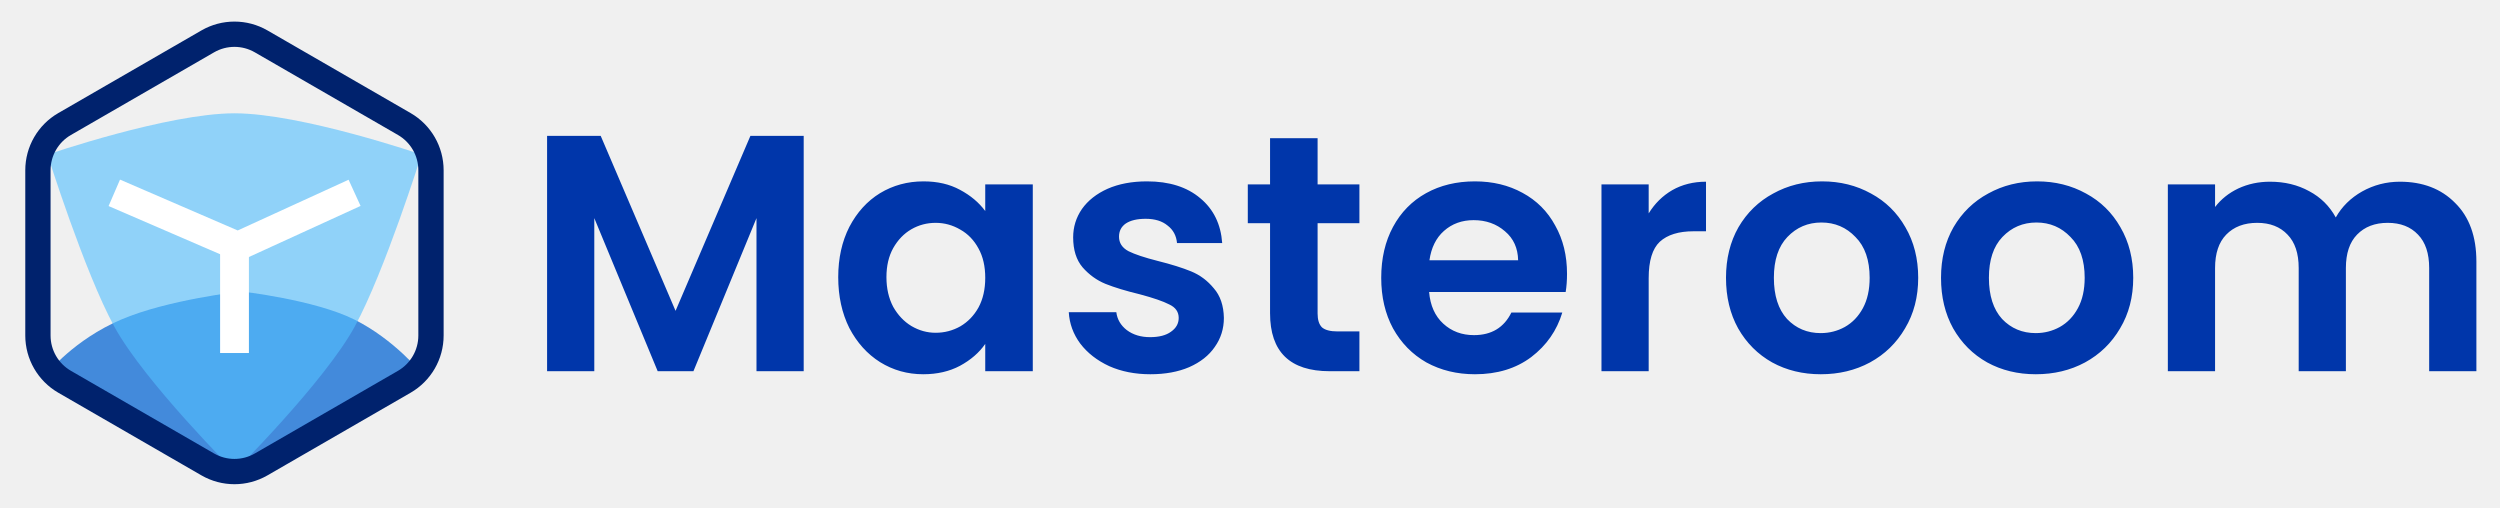
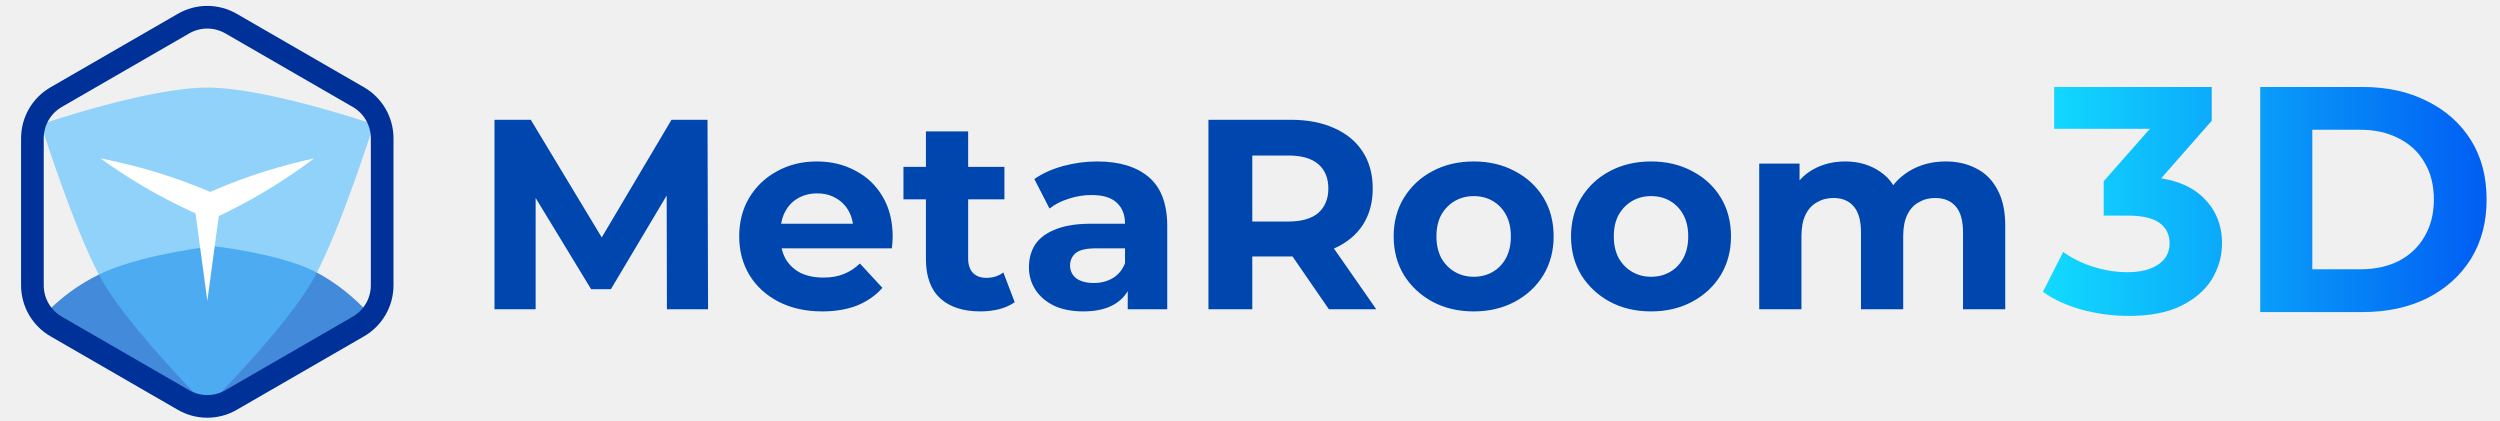
- <svg xmlns="http://www.w3.org/2000/svg" width="1276" height="259" viewBox="0 0 1276 259" fill="none">
-   <path d="M61.735 163.147C85.582 152.926 123.055 148.75 123.055 148.75C123.055 148.75 160.528 152.926 180.968 163.147C201.408 173.367 215.035 190.397 215.035 190.397L123.055 241.488L24.262 190.397C24.262 190.397 37.889 173.367 61.735 163.147Z" fill="#0063D3" fill-opacity="0.72" />
-   <path d="M119.694 57.827C153.776 57.827 215.125 78.9 215.125 78.9C215.125 78.9 196.379 138.609 181.042 166.707C165.727 194.765 119.826 240.554 119.694 240.687C119.601 240.594 73.667 194.777 58.345 166.707C43.008 138.609 24.262 78.9 24.262 78.9C24.262 78.9 85.611 57.827 119.694 57.827Z" fill="#54C0FF" fill-opacity="0.61" />
-   <path d="M106.039 21.12C114.471 16.252 124.86 16.252 133.292 21.12L206.347 63.299C214.779 68.166 219.974 77.164 219.974 86.9V171.257C219.974 180.994 214.779 189.991 206.347 194.859L133.292 237.038C124.86 241.905 114.471 241.905 106.039 237.038L32.984 194.859C24.551 189.991 19.357 180.994 19.357 171.257V86.9C19.357 77.164 24.551 68.166 32.984 63.299L106.039 21.12Z" stroke="#00226D" stroke-width="12.908" />
-   <path d="M58.338 98.42L121.41 125.673L180.978 98.42" stroke="white" stroke-width="14.702" />
-   <path d="M119.693 125.674V180.18" stroke="white" stroke-width="14.702" />
-   <path d="M410.204 69.338V189.466H386.109V111.331L353.926 189.466H335.683L303.328 111.331V189.466H279.233V69.338H306.597L344.804 158.659L383.011 69.338H410.204ZM427.83 141.449C427.83 131.811 429.723 123.263 433.509 115.806C437.41 108.348 442.63 102.611 449.17 98.595C455.825 94.579 463.225 92.572 471.372 92.572C478.485 92.572 484.681 94.006 489.959 96.874C495.351 99.743 499.654 103.357 502.867 107.717V94.121H527.133V189.466H502.867V175.525C499.769 180 495.466 183.729 489.959 186.712C484.566 189.581 478.313 191.015 471.2 191.015C463.168 191.015 455.825 188.95 449.17 184.819C442.63 180.689 437.41 174.894 433.509 167.437C429.723 159.864 427.83 151.201 427.83 141.449ZM502.867 141.793C502.867 135.942 501.719 130.951 499.425 126.82C497.13 122.575 494.032 119.362 490.131 117.182C486.23 114.888 482.042 113.74 477.567 113.74C473.093 113.74 468.962 114.83 465.176 117.01C461.39 119.19 458.292 122.403 455.882 126.648C453.588 130.779 452.44 135.712 452.44 141.449C452.44 147.186 453.588 152.234 455.882 156.594C458.292 160.839 461.39 164.109 465.176 166.404C469.077 168.699 473.207 169.846 477.567 169.846C482.042 169.846 486.23 168.756 490.131 166.576C494.032 164.281 497.13 161.069 499.425 156.938C501.719 152.693 502.867 147.645 502.867 141.793ZM587.152 191.015C579.35 191.015 572.351 189.638 566.155 186.884C559.959 184.016 555.026 180.172 551.354 175.353C547.797 170.534 545.847 165.199 545.503 159.348H569.769C570.228 163.019 572.006 166.06 575.104 168.469C578.317 170.879 582.275 172.083 586.979 172.083C591.569 172.083 595.126 171.165 597.65 169.33C600.289 167.494 601.608 165.142 601.608 162.273C601.608 159.176 600.002 156.881 596.789 155.389C593.692 153.783 588.701 152.062 581.816 150.226C574.703 148.505 568.851 146.727 564.262 144.891C559.787 143.055 555.886 140.244 552.559 136.458C549.346 132.672 547.74 127.566 547.74 121.141C547.74 115.863 549.231 111.044 552.215 106.684C555.312 102.324 559.672 98.882 565.294 96.358C571.031 93.834 577.743 92.572 585.431 92.572C596.789 92.572 605.853 95.44 612.623 101.177C619.392 106.799 623.121 114.429 623.81 124.067H600.748C600.404 120.28 598.797 117.297 595.929 115.117C593.175 112.822 589.446 111.675 584.742 111.675C580.382 111.675 576.997 112.478 574.588 114.085C572.293 115.691 571.146 117.928 571.146 120.797C571.146 124.009 572.752 126.476 575.965 128.197C579.177 129.803 584.168 131.467 590.938 133.188C597.822 134.909 603.501 136.687 607.976 138.523C612.451 140.359 616.294 143.227 619.507 147.128C622.834 150.915 624.555 155.963 624.67 162.273C624.67 167.781 623.121 172.714 620.023 177.074C617.04 181.434 612.68 184.876 606.943 187.401C601.321 189.81 594.724 191.015 587.152 191.015ZM672.501 113.912V160.036C672.501 163.249 673.247 165.601 674.739 167.092C676.345 168.469 678.984 169.158 682.656 169.158H693.842V189.466H678.697C658.389 189.466 648.235 179.599 648.235 159.864V113.912H636.876V94.121H648.235V70.542H672.501V94.121H693.842V113.912H672.501ZM799.806 139.728C799.806 143.17 799.576 146.268 799.117 149.022H729.415C729.989 155.906 732.398 161.298 736.644 165.199C740.889 169.1 746.109 171.051 752.305 171.051C761.254 171.051 767.622 167.207 771.408 159.52H797.396C794.642 168.699 789.365 176.271 781.563 182.237C773.761 188.089 764.18 191.015 752.821 191.015C743.642 191.015 735.381 189.007 728.038 184.991C720.81 180.861 715.131 175.067 711 167.609C706.984 160.151 704.977 151.546 704.977 141.793C704.977 131.926 706.984 123.263 711 115.806C715.016 108.348 720.638 102.611 727.866 98.595C735.095 94.579 743.413 92.572 752.821 92.572C761.885 92.572 769.974 94.522 777.088 98.423C784.316 102.324 789.881 107.889 793.782 115.117C797.798 122.231 799.806 130.434 799.806 139.728ZM774.851 132.844C774.736 126.648 772.498 121.714 768.138 118.043C763.779 114.257 758.443 112.363 752.133 112.363C746.167 112.363 741.118 114.199 736.988 117.871C732.972 121.428 730.505 126.419 729.587 132.844H774.851ZM841.487 108.921C844.585 103.873 848.6 99.915 853.534 97.046C858.582 94.178 864.319 92.744 870.744 92.744V118.043H864.377C856.804 118.043 851.067 119.821 847.166 123.378C843.38 126.935 841.487 133.131 841.487 141.965V189.466H817.392V94.121H841.487V108.921ZM929.311 191.015C920.132 191.015 911.871 189.007 904.528 184.991C897.185 180.861 891.391 175.067 887.145 167.609C883.015 160.151 880.95 151.546 880.95 141.793C880.95 132.041 883.072 123.435 887.317 115.978C891.677 108.52 897.586 102.783 905.044 98.767C912.502 94.637 920.82 92.572 929.999 92.572C939.178 92.572 947.496 94.637 954.954 98.767C962.412 102.783 968.263 108.52 972.509 115.978C976.869 123.435 979.049 132.041 979.049 141.793C979.049 151.546 976.811 160.151 972.337 167.609C967.977 175.067 962.01 180.861 954.438 184.991C946.98 189.007 938.604 191.015 929.311 191.015ZM929.311 170.018C933.671 170.018 937.744 168.986 941.53 166.92C945.431 164.74 948.529 161.528 950.824 157.282C953.118 153.037 954.266 147.874 954.266 141.793C954.266 132.729 951.856 125.788 947.037 120.969C942.333 116.035 936.539 113.568 929.655 113.568C922.771 113.568 916.977 116.035 912.272 120.969C907.683 125.788 905.388 132.729 905.388 141.793C905.388 150.857 907.626 157.856 912.1 162.79C916.69 167.609 922.427 170.018 929.311 170.018ZM1039.06 191.015C1029.88 191.015 1021.62 189.007 1014.28 184.991C1006.93 180.861 1001.14 175.067 996.895 167.609C992.764 160.151 990.699 151.546 990.699 141.793C990.699 132.041 992.822 123.435 997.067 115.978C1001.43 108.52 1007.34 102.783 1014.79 98.767C1022.25 94.637 1030.57 92.572 1039.75 92.572C1048.93 92.572 1057.25 94.637 1064.7 98.767C1072.16 102.783 1078.01 108.52 1082.26 115.978C1086.62 123.435 1088.8 132.041 1088.8 141.793C1088.8 151.546 1086.56 160.151 1082.09 167.609C1077.73 175.067 1071.76 180.861 1064.19 184.991C1056.73 189.007 1048.35 191.015 1039.06 191.015ZM1039.06 170.018C1043.42 170.018 1047.49 168.986 1051.28 166.92C1055.18 164.74 1058.28 161.528 1060.57 157.282C1062.87 153.037 1064.02 147.874 1064.02 141.793C1064.02 132.729 1061.61 125.788 1056.79 120.969C1052.08 116.035 1046.29 113.568 1039.4 113.568C1032.52 113.568 1026.73 116.035 1022.02 120.969C1017.43 125.788 1015.14 132.729 1015.14 141.793C1015.14 150.857 1017.38 157.856 1021.85 162.79C1026.44 167.609 1032.18 170.018 1039.06 170.018ZM1224.88 92.744C1236.58 92.744 1245.99 96.358 1253.1 103.586C1260.33 110.7 1263.95 120.682 1263.95 133.532V189.466H1239.85V136.802C1239.85 129.344 1237.96 123.665 1234.17 119.764C1230.39 115.748 1225.22 113.74 1218.68 113.74C1212.14 113.74 1206.92 115.748 1203.02 119.764C1199.24 123.665 1197.34 129.344 1197.34 136.802V189.466H1173.25V136.802C1173.25 129.344 1171.36 123.665 1167.57 119.764C1163.78 115.748 1158.62 113.74 1152.08 113.74C1145.43 113.74 1140.15 115.748 1136.25 119.764C1132.46 123.665 1130.57 129.344 1130.57 136.802V189.466H1106.47V94.121H1130.57V105.651C1133.66 101.636 1137.62 98.481 1142.44 96.186C1147.38 93.891 1152.77 92.744 1158.62 92.744C1166.08 92.744 1172.73 94.35 1178.58 97.563C1184.44 100.66 1188.97 105.135 1192.18 110.987C1195.28 105.479 1199.75 101.062 1205.6 97.735C1211.57 94.407 1218 92.744 1224.88 92.744Z" fill="#0036AA" />
+ <svg xmlns="http://www.w3.org/2000/svg" width="1434" height="241" viewBox="0 0 1434 241" fill="none">
+   <path d="M60.966 155.562C84.812 145.342 122.285 141.165 122.285 141.165C122.285 141.165 159.759 145.342 180.198 155.562C200.638 165.782 214.265 182.813 214.265 182.813L122.285 233.903L23.492 182.813C23.492 182.813 37.119 165.782 60.966 155.562Z" fill="#0063D3" fill-opacity="0.72" />
+   <path d="M118.924 50.242C153.006 50.242 214.356 71.315 214.356 71.315C214.356 71.315 195.61 131.024 180.273 159.122C164.958 187.18 119.056 232.969 118.924 233.102C118.831 233.009 72.897 187.192 57.575 159.122C42.238 131.024 23.492 71.315 23.492 71.315C23.492 71.315 84.841 50.242 118.924 50.242Z" fill="#54C0FF" fill-opacity="0.61" />
+   <path d="M105.269 13.535C113.701 8.667 124.09 8.667 132.522 13.535L205.577 55.714C214.009 60.582 219.204 69.579 219.204 79.316V163.672C219.204 173.409 214.009 182.406 205.577 187.274L132.522 229.453C124.09 234.321 113.701 234.321 105.269 229.453L32.214 187.274C23.782 182.406 18.587 173.409 18.587 163.672V79.316C18.587 69.579 23.782 60.582 32.214 55.714L105.269 13.535Z" stroke="#003199" stroke-width="13" />
+   <path d="M57.569 90.835C59.428 92.172 61.296 93.487 63.175 94.779C80.081 106.408 97.774 116.216 116.255 124.201C116.745 124.413 117.235 124.623 117.726 124.832L120.683 126.129L123.697 124.769C141.476 116.522 158.473 106.565 174.687 94.897C176.538 93.565 178.378 92.211 180.208 90.835C180.208 90.835 180.208 90.835 180.208 90.835C177.97 91.32 175.742 91.827 173.525 92.357C154.095 96.996 135.448 103.346 117.584 111.407L123.554 111.344C123.066 111.13 122.576 110.917 122.087 110.705C103.606 102.719 84.338 96.556 64.283 92.215C62.054 91.732 59.816 91.272 57.569 90.835Z" fill="white" />
+   <path d="M126.275 118.089C121.374 118.089 116.473 118.089 111.572 118.089C111.695 118.997 111.817 119.906 111.94 120.814C114.145 137.166 116.351 153.518 118.556 169.87C118.679 170.778 118.801 171.687 118.924 172.595C118.924 172.595 118.924 172.595 118.924 172.595C119.046 171.687 119.169 170.778 119.291 169.87C121.497 153.518 123.702 137.166 125.907 120.814C126.03 119.906 126.152 118.997 126.275 118.089Z" fill="white" />
+   <path d="M283.647 177.38V68.702H304.451L350.717 145.398H339.694L385.183 68.702H405.832L406.143 177.38H382.544L382.389 104.877H386.736L350.406 165.892H339.073L301.967 104.877H307.246V177.38H283.647ZM471.672 178.622C462.15 178.622 453.766 176.759 446.521 173.033C439.379 169.307 433.842 164.236 429.909 157.818C425.976 151.298 424.009 143.897 424.009 135.617C424.009 127.233 425.924 119.833 429.753 113.416C433.686 106.895 439.017 101.823 445.745 98.201C452.472 94.475 460.08 92.612 468.567 92.612C476.744 92.612 484.092 94.371 490.613 97.89C497.237 101.306 502.464 106.274 506.294 112.795C510.123 119.212 512.038 126.923 512.038 135.927C512.038 136.859 511.986 137.946 511.883 139.188C511.779 140.326 511.676 141.413 511.572 142.448H443.726V128.32H498.842L489.526 132.512C489.526 128.165 488.646 124.387 486.887 121.178C485.127 117.97 482.695 115.486 479.59 113.726C476.485 111.863 472.862 110.932 468.722 110.932C464.582 110.932 460.908 111.863 457.699 113.726C454.594 115.486 452.162 118.021 450.402 121.334C448.643 124.542 447.763 128.372 447.763 132.822V136.548C447.763 141.103 448.746 145.139 450.713 148.658C452.783 152.074 455.629 154.713 459.252 156.576C462.978 158.336 467.325 159.216 472.293 159.216C476.744 159.216 480.625 158.543 483.937 157.197C487.353 155.852 490.458 153.833 493.252 151.142L506.138 165.115C502.309 169.462 497.496 172.826 491.7 175.207C485.904 177.484 479.228 178.622 471.672 178.622ZM562.319 178.622C552.486 178.622 544.827 176.138 539.341 171.17C533.855 166.099 531.113 158.595 531.113 148.658V75.378H555.332V148.348C555.332 151.867 556.264 154.61 558.127 156.576C559.99 158.439 562.526 159.371 565.734 159.371C569.564 159.371 572.824 158.336 575.515 156.266L582.036 173.344C579.552 175.103 576.55 176.449 573.031 177.38C569.616 178.208 566.045 178.622 562.319 178.622ZM518.226 114.347V95.717H576.136V114.347H518.226ZM646.866 177.38V161.079L645.313 157.508V128.32C645.313 123.145 643.709 119.108 640.5 116.21C637.395 113.312 632.582 111.863 626.061 111.863C621.611 111.863 617.212 112.588 612.865 114.037C608.621 115.382 604.999 117.245 601.997 119.626L593.303 102.703C597.857 99.495 603.343 97.01 609.76 95.251C616.177 93.491 622.698 92.612 629.322 92.612C642.053 92.612 651.937 95.613 658.975 101.616C666.014 107.619 669.533 116.986 669.533 129.717V177.38H646.866ZM621.404 178.622C614.883 178.622 609.294 177.536 604.636 175.362C599.979 173.085 596.408 170.032 593.924 166.202C591.44 162.372 590.198 158.077 590.198 153.316C590.198 148.348 591.388 144.001 593.769 140.275C596.253 136.548 600.134 133.65 605.413 131.58C610.691 129.407 617.574 128.32 626.061 128.32H648.263V142.448H628.701C623.008 142.448 619.075 143.38 616.901 145.243C614.831 147.106 613.796 149.435 613.796 152.229C613.796 155.334 614.987 157.818 617.367 159.681C619.851 161.441 623.215 162.321 627.459 162.321C631.495 162.321 635.118 161.389 638.327 159.526C641.535 157.56 643.864 154.713 645.313 150.987L649.039 162.165C647.28 167.548 644.071 171.636 639.413 174.431C634.756 177.225 628.753 178.622 621.404 178.622ZM693.16 177.38V68.702H740.202C749.932 68.702 758.315 70.307 765.354 73.515C772.392 76.62 777.826 81.123 781.655 87.022C785.485 92.922 787.4 99.96 787.4 108.137C787.4 116.21 785.485 123.197 781.655 129.096C777.826 134.892 772.392 139.343 765.354 142.448C758.315 145.553 749.932 147.106 740.202 147.106H707.133L718.312 136.083V177.38H693.16ZM762.249 177.38L735.079 137.946H761.938L789.418 177.38H762.249ZM718.312 138.877L707.133 127.078H738.805C746.568 127.078 752.364 125.422 756.194 122.11C760.023 118.694 761.938 114.037 761.938 108.137C761.938 102.134 760.023 97.476 756.194 94.164C752.364 90.852 746.568 89.196 738.805 89.196H707.133L718.312 77.241V138.877ZM845.364 178.622C836.463 178.622 828.545 176.759 821.61 173.033C814.779 169.307 809.345 164.236 805.309 157.818C801.375 151.298 799.409 143.897 799.409 135.617C799.409 127.233 801.375 119.833 805.309 113.416C809.345 106.895 814.779 101.823 821.61 98.201C828.545 94.475 836.463 92.612 845.364 92.612C854.162 92.612 862.028 94.475 868.963 98.201C875.898 101.823 881.331 106.843 885.265 113.26C889.198 119.678 891.164 127.13 891.164 135.617C891.164 143.897 889.198 151.298 885.265 157.818C881.331 164.236 875.898 169.307 868.963 173.033C862.028 176.759 854.162 178.622 845.364 178.622ZM845.364 158.75C849.401 158.75 853.023 157.818 856.232 155.955C859.441 154.092 861.976 151.453 863.839 148.037C865.703 144.518 866.634 140.378 866.634 135.617C866.634 130.752 865.703 126.612 863.839 123.197C861.976 119.781 859.441 117.142 856.232 115.279C853.023 113.416 849.401 112.484 845.364 112.484C841.328 112.484 837.705 113.416 834.496 115.279C831.288 117.142 828.7 119.781 826.734 123.197C824.871 126.612 823.939 130.752 823.939 135.617C823.939 140.378 824.871 144.518 826.734 148.037C828.7 151.453 831.288 154.092 834.496 155.955C837.705 157.818 841.328 158.75 845.364 158.75ZM947.098 178.622C938.197 178.622 930.279 176.759 923.344 173.033C916.513 169.307 911.079 164.236 907.043 157.818C903.109 151.298 901.143 143.897 901.143 135.617C901.143 127.233 903.109 119.833 907.043 113.416C911.079 106.895 916.513 101.823 923.344 98.201C930.279 94.475 938.197 92.612 947.098 92.612C955.896 92.612 963.762 94.475 970.697 98.201C977.632 101.823 983.065 106.843 986.999 113.26C990.932 119.678 992.898 127.13 992.898 135.617C992.898 143.897 990.932 151.298 986.999 157.818C983.065 164.236 977.632 169.307 970.697 173.033C963.762 176.759 955.896 178.622 947.098 178.622ZM947.098 158.75C951.135 158.75 954.757 157.818 957.966 155.955C961.175 154.092 963.71 151.453 965.573 148.037C967.437 144.518 968.368 140.378 968.368 135.617C968.368 130.752 967.437 126.612 965.573 123.197C963.71 119.781 961.175 117.142 957.966 115.279C954.757 113.416 951.135 112.484 947.098 112.484C943.062 112.484 939.439 113.416 936.23 115.279C933.022 117.142 930.434 119.781 928.468 123.197C926.605 126.612 925.673 130.752 925.673 135.617C925.673 140.378 926.605 144.518 928.468 148.037C930.434 151.453 933.022 154.092 936.23 155.955C939.439 157.818 943.062 158.75 947.098 158.75ZM1116.06 92.612C1122.68 92.612 1128.53 93.957 1133.6 96.648C1138.78 99.236 1142.81 103.272 1145.71 108.758C1148.71 114.14 1150.21 121.075 1150.21 129.562V177.38H1125.99V133.288C1125.99 126.56 1124.6 121.592 1121.8 118.384C1119.01 115.175 1115.07 113.571 1110 113.571C1106.48 113.571 1103.33 114.399 1100.53 116.055C1097.74 117.607 1095.56 119.988 1094.01 123.197C1092.46 126.405 1091.68 130.494 1091.68 135.462V177.38H1067.46V133.288C1067.46 126.56 1066.07 121.592 1063.27 118.384C1060.58 115.175 1056.7 113.571 1051.63 113.571C1048.11 113.571 1044.95 114.399 1042.16 116.055C1039.36 117.607 1037.19 119.988 1035.64 123.197C1034.08 126.405 1033.31 130.494 1033.31 135.462V177.38H1009.09V93.854H1032.22V116.676L1027.87 110C1030.77 104.307 1034.86 100.012 1040.14 97.114C1045.52 94.112 1051.63 92.612 1058.46 92.612C1066.12 92.612 1072.79 94.578 1078.49 98.511C1084.28 102.341 1088.11 108.24 1089.97 116.21L1081.44 113.881C1084.23 107.361 1088.68 102.186 1094.79 98.356C1101 94.526 1108.09 92.612 1116.06 92.612Z" fill="#0046AF" />
+   <path d="M1221.06 181.213C1212.09 181.213 1203.17 180.045 1194.32 177.709C1185.46 175.25 1177.96 171.807 1171.82 167.38L1183.44 144.508C1188.35 148.074 1194.07 150.903 1200.59 152.993C1207.11 155.083 1213.68 156.129 1220.33 156.129C1227.83 156.129 1233.73 154.653 1238.03 151.702C1242.34 148.751 1244.49 144.693 1244.49 139.528C1244.49 134.61 1242.58 130.736 1238.77 127.908C1234.96 125.08 1228.81 123.666 1220.33 123.666H1206.68V103.93L1242.64 63.167L1245.96 73.865H1178.27V49.887H1268.65V69.254L1232.87 110.017L1217.74 101.348H1226.41C1242.27 101.348 1254.26 104.914 1262.38 112.046C1270.49 119.178 1274.55 128.339 1274.55 139.528C1274.55 146.783 1272.65 153.608 1268.83 160.002C1265.02 166.273 1259.18 171.376 1251.31 175.311C1243.44 179.246 1233.36 181.213 1221.06 181.213ZM1296.46 179V49.887H1355.12C1369.14 49.887 1381.49 52.592 1392.19 58.003C1402.89 63.29 1411.25 70.73 1417.28 80.321C1423.3 89.912 1426.31 101.286 1426.31 114.444C1426.31 127.478 1423.3 138.852 1417.28 148.566C1411.25 158.158 1402.89 165.658 1392.19 171.069C1381.49 176.356 1369.14 179 1355.12 179H1296.46ZM1326.34 154.469H1353.64C1362.25 154.469 1369.69 152.87 1375.96 149.673C1382.35 146.353 1387.27 141.68 1390.72 135.655C1394.28 129.63 1396.07 122.559 1396.07 114.444C1396.07 106.205 1394.28 99.135 1390.72 93.232C1387.27 87.207 1382.35 82.596 1375.96 79.399C1369.69 76.079 1362.25 74.419 1353.64 74.419H1326.34V154.469Z" fill="url(#paint0_linear_260_98)" />
+   <defs>
+     <linearGradient id="paint0_linear_260_98" x1="1434" y1="113" x2="1172" y2="113" gradientUnits="userSpaceOnUse">
+       <stop stop-color="#0059F3" />
+       <stop offset="1" stop-color="#12DBFF" />
+     </linearGradient>
+   </defs>
</svg>
